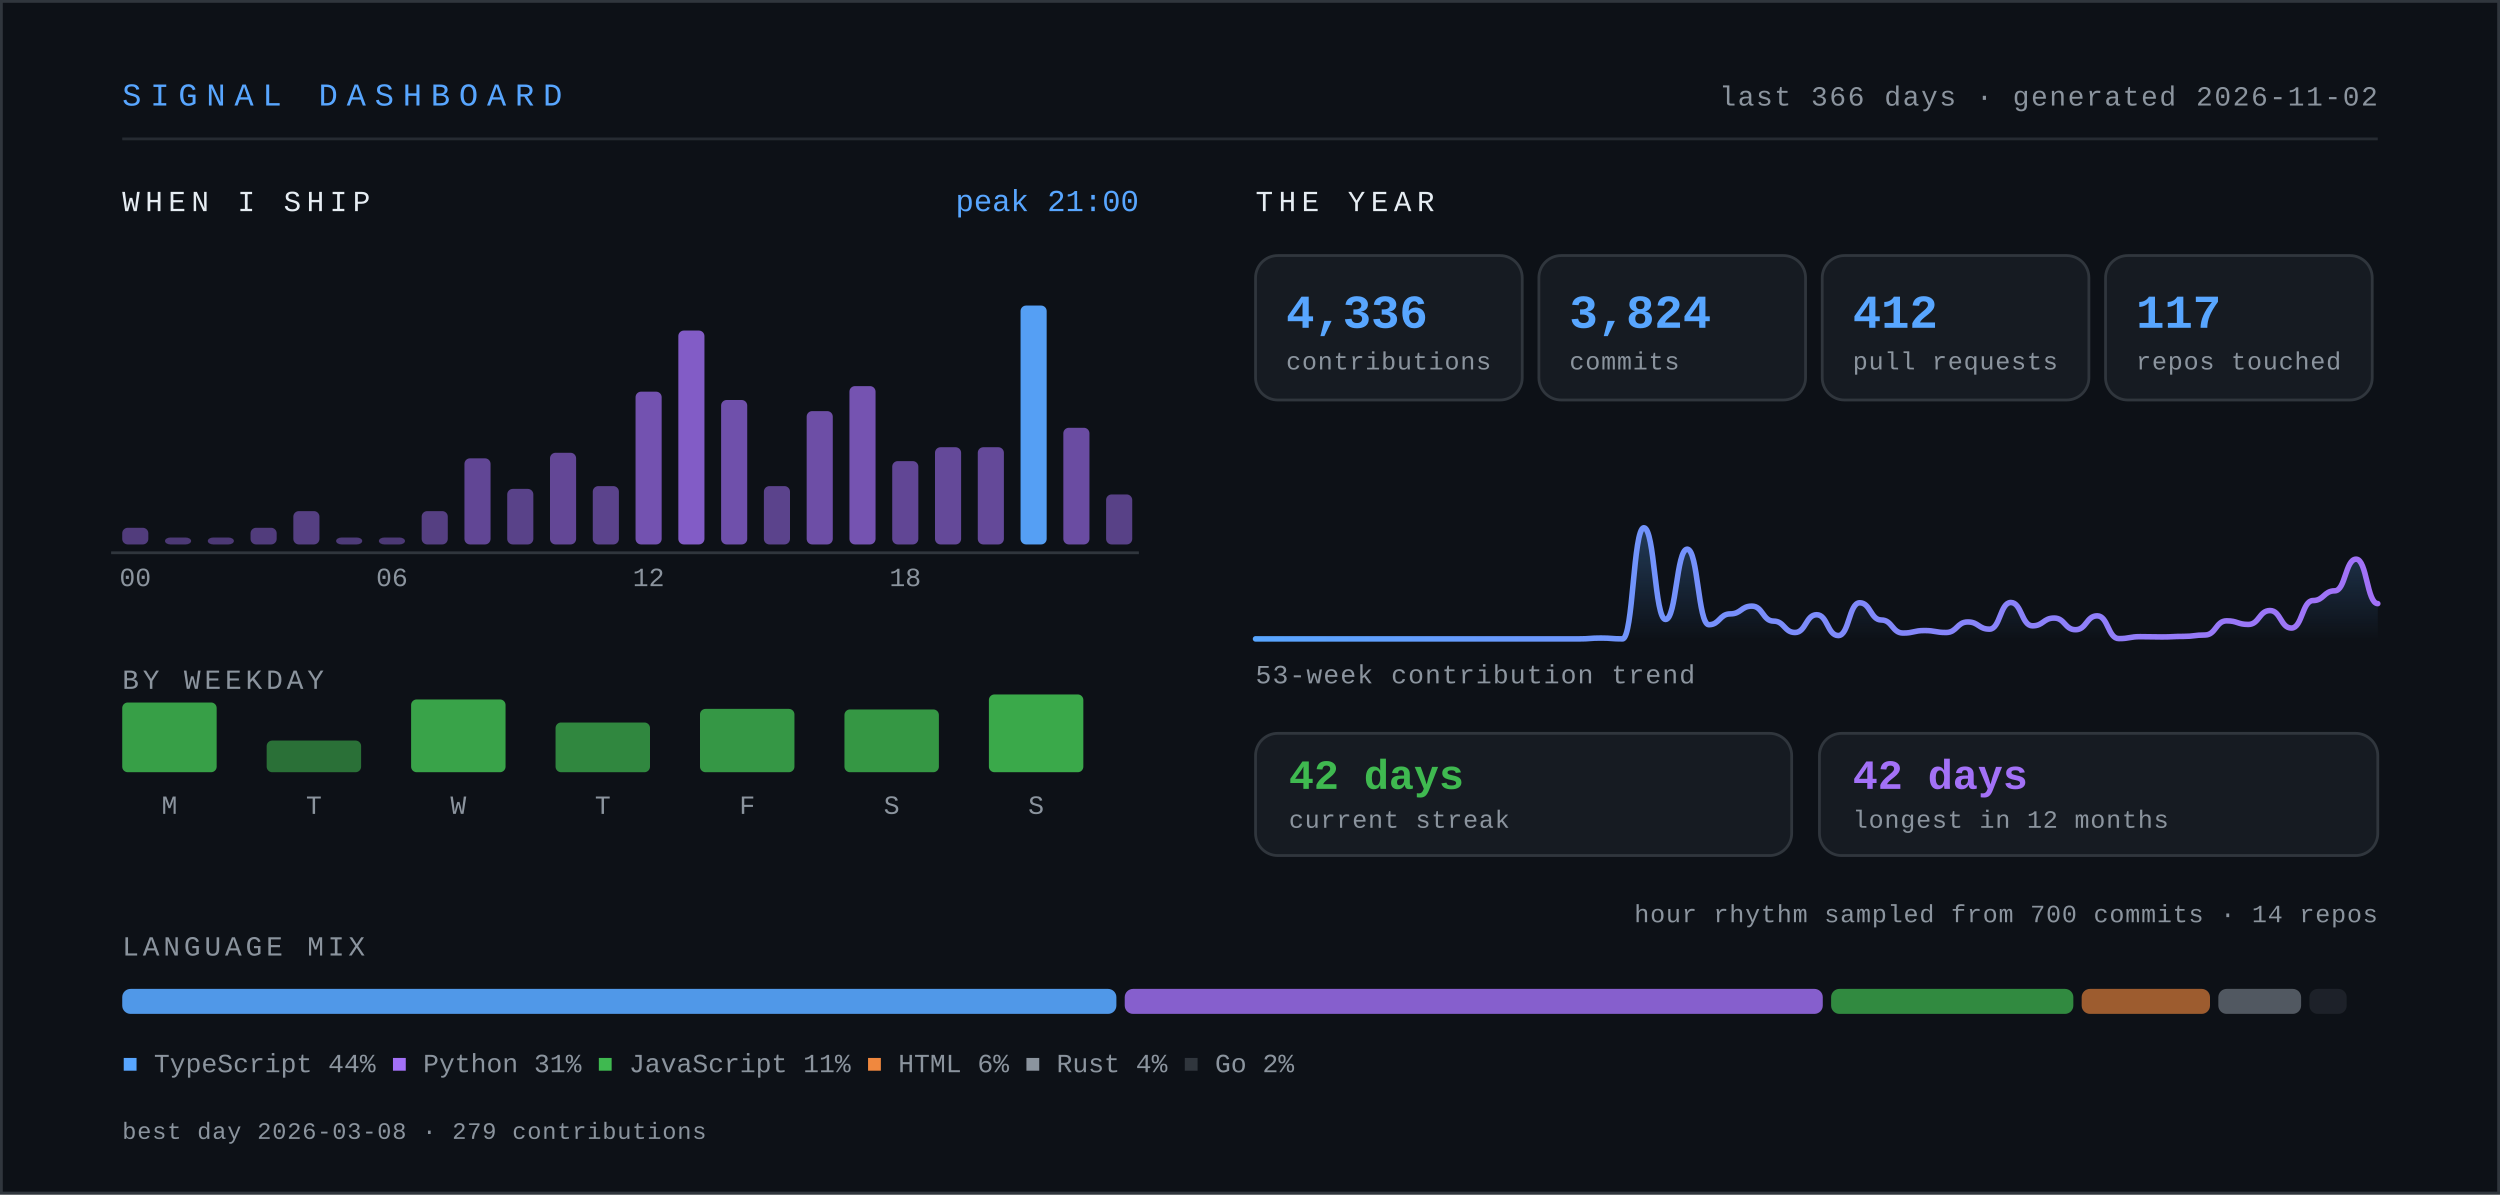
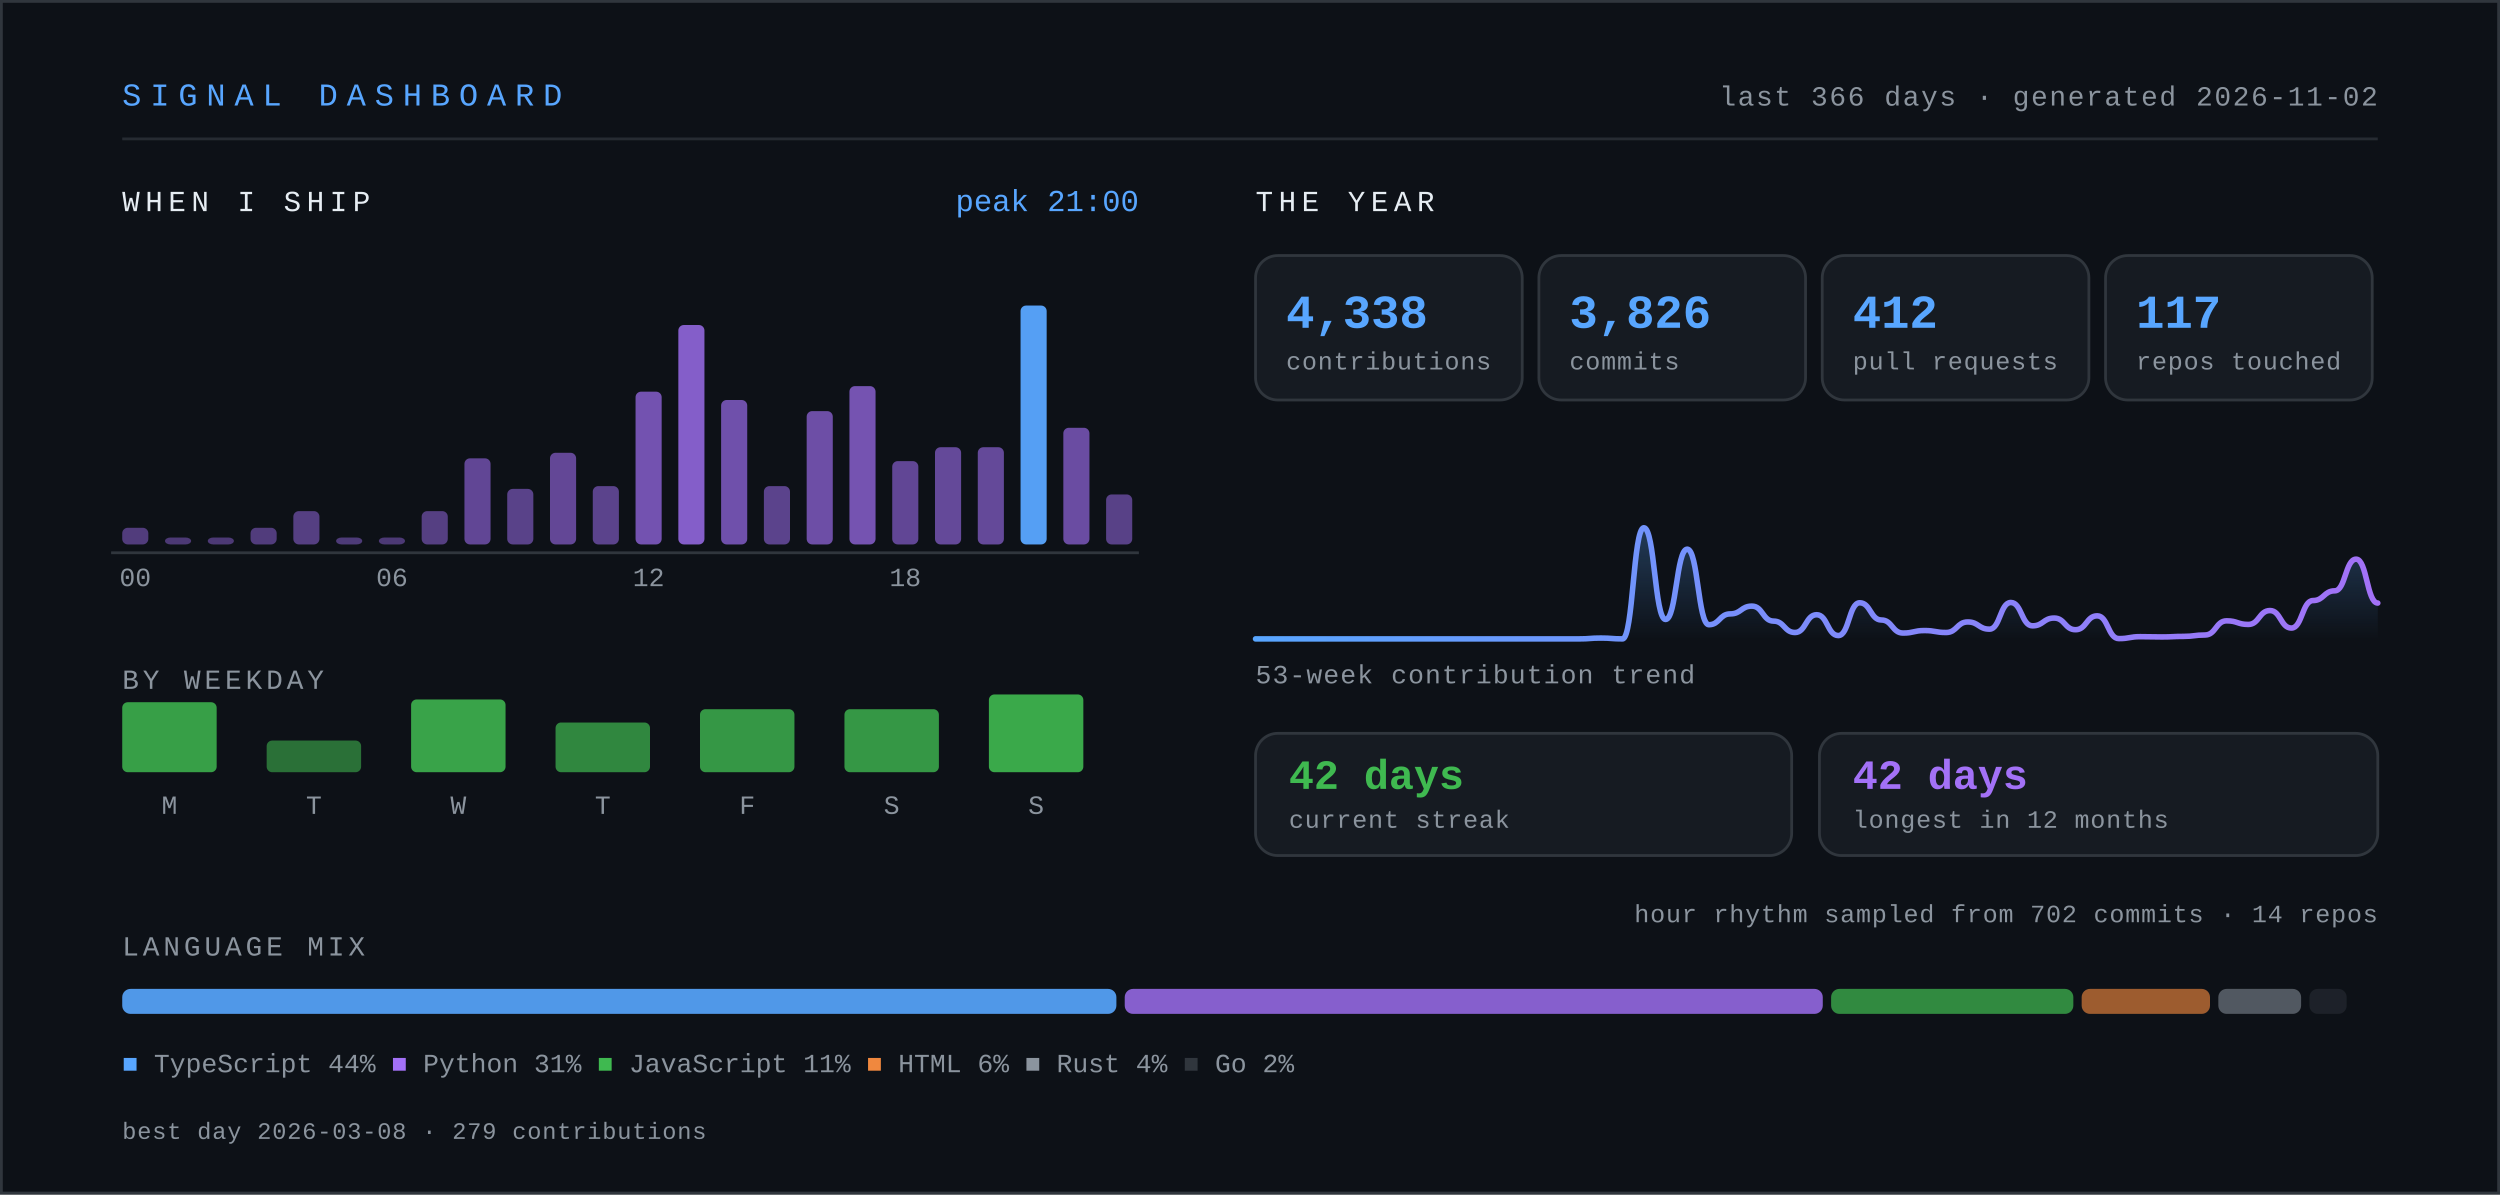
- <svg xmlns="http://www.w3.org/2000/svg" width="900" height="430" viewBox="0 0 900 430" role="img" aria-label="Signal dashboard for knarayanareddy: 4,336 contributions, 3,824 commits, 412 pull requests, 42-day current streak.">
+ <svg xmlns="http://www.w3.org/2000/svg" width="900" height="430" viewBox="0 0 900 430" role="img" aria-label="Signal dashboard for knarayanareddy: 4,338 contributions, 3,826 commits, 412 pull requests, 42-day current streak.">
  <defs>
    <linearGradient id="line" x1="0" y1="0" x2="1" y2="0">
      <stop offset="0%" stop-color="#58a6ff" />
      <stop offset="100%" stop-color="#a371f7" />
    </linearGradient>
    <linearGradient id="area" x1="0" y1="0" x2="0" y2="1">
      <stop offset="0%" stop-color="#58a6ff" stop-opacity="0.28" />
      <stop offset="100%" stop-color="#58a6ff" stop-opacity="0" />
    </linearGradient>
    <style>
      .mono { font-family: ui-monospace, SFMono-Regular, "SF Mono", Menlo, Consolas, "Liberation Mono", monospace; }
      .sans { font-family: -apple-system, BlinkMacSystemFont, "Segoe UI", Inter, Helvetica, Arial, sans-serif; }
      /* base state is the finished state, so static renderers show everything */
      .bar { transform-box: fill-box; transform-origin: center bottom; animation: rise .9s cubic-bezier(.22,1,.36,1) both; }
      .fade { animation: fade .9s ease-out both; }
      .draw { stroke-dasharray: 4000; stroke-dashoffset: 0; animation: draw 2.2s ease-out both; }
      @keyframes rise { from { transform: scaleY(0); } to { transform: scaleY(1); } }
      @keyframes fade { from { opacity: 0; } to { opacity: 1; } }
      @keyframes draw { from { stroke-dashoffset: 4000; } to { stroke-dashoffset: 0; } }
      .static { display: none; }
      .hcol { transform-box: fill-box; transform-origin: center bottom; transition: transform .18s cubic-bezier(.22,1,.36,1); }
      .hcol:hover, .hcol:focus-within { transform: scaleY(1.06) translateY(-2px); }
      .hit { cursor: pointer; outline: none; }
      .hit:focus { stroke: #58a6ff; stroke-width: 1.5; rx: 3; }
      @media (prefers-reduced-motion: reduce) {
        .bar, .fade, .draw { animation: none; }
        .draw { stroke-dashoffset: 0; }
        .hcol { transition: none; }
        .hcol:hover, .hcol:focus-within { transform: none; }
      }
    </style>
  </defs>
  <rect x="0" y="0" width="900" height="430" fill="#0d1117" />
  <rect x="0.5" y="0.5" width="899" height="429" fill="none" stroke="#30363d" stroke-width="1" />
  <text class="mono" x="44" y="38" font-size="11.5" letter-spacing="3.2" fill="#58a6ff">SIGNAL DASHBOARD</text>
  <text class="mono" x="856" y="38" font-size="10" letter-spacing="0.6" fill="#8b949e" text-anchor="end">last 366 days · generated 2026-11-02</text>
  <line x1="44" y1="50" x2="856" y2="50" stroke="#30363d" stroke-width="1" opacity="0.7" />
  <text class="mono" x="44" y="76" font-size="10.5" letter-spacing="2" fill="#e6edf3">WHEN I SHIP</text>
  <g class="hcol">
    <rect class="bar" style="animation-delay:0.00s" x="44.0" y="190.0" width="9.4" height="6.0" rx="2" fill="#a371f7" opacity="0.45" />
    <rect class="hit" x="41.0" y="104" width="15.4" height="110" fill="transparent" tabindex="0" role="img" aria-label="00:00, 6 commits" />
  </g>
  <g class="hcol">
    <rect class="bar" style="animation-delay:0.03s" x="59.4" y="193.5" width="9.4" height="2.5" rx="2" fill="#a371f7" opacity="0.42" />
    <rect class="hit" x="56.4" y="104" width="15.4" height="110" fill="transparent" tabindex="0" role="img" aria-label="01:00, 0 commits" />
  </g>
  <g class="hcol">
    <rect class="bar" style="animation-delay:0.06s" x="74.8" y="193.5" width="9.4" height="2.5" rx="2" fill="#a371f7" opacity="0.42" />
    <rect class="hit" x="71.8" y="104" width="15.4" height="110" fill="transparent" tabindex="0" role="img" aria-label="02:00, 0 commits" />
  </g>
  <g class="hcol">
    <rect class="bar" style="animation-delay:0.08s" x="90.2" y="190.0" width="9.4" height="6.0" rx="2" fill="#a371f7" opacity="0.45" />
    <rect class="hit" x="87.2" y="104" width="15.4" height="110" fill="transparent" tabindex="0" role="img" aria-label="03:00, 6 commits" />
  </g>
  <g class="hcol">
    <rect class="bar" style="animation-delay:0.11s" x="105.6" y="184.0" width="9.4" height="12.0" rx="2" fill="#a371f7" opacity="0.48" />
    <rect class="hit" x="102.6" y="104" width="15.4" height="110" fill="transparent" tabindex="0" role="img" aria-label="04:00, 12 commits" />
  </g>
  <g class="hcol">
    <rect class="bar" style="animation-delay:0.14s" x="121.0" y="193.5" width="9.4" height="2.5" rx="2" fill="#a371f7" opacity="0.43" />
    <rect class="hit" x="118.0" y="104" width="15.4" height="110" fill="transparent" tabindex="0" role="img" aria-label="05:00, 2 commits" />
  </g>
  <g class="hcol">
    <rect class="bar" style="animation-delay:0.17s" x="136.4" y="193.5" width="9.4" height="2.5" rx="2" fill="#a371f7" opacity="0.42" />
    <rect class="hit" x="133.4" y="104" width="15.4" height="110" fill="transparent" tabindex="0" role="img" aria-label="06:00, 1 commits" />
  </g>
  <g class="hcol">
    <rect class="bar" style="animation-delay:0.20s" x="151.8" y="184.0" width="9.4" height="12.0" rx="2" fill="#a371f7" opacity="0.48" />
    <rect class="hit" x="148.8" y="104" width="15.4" height="110" fill="transparent" tabindex="0" role="img" aria-label="07:00, 12 commits" />
  </g>
  <g class="hcol">
    <rect class="bar" style="animation-delay:0.22s" x="167.2" y="165.0" width="9.4" height="31.0" rx="2" fill="#a371f7" opacity="0.56" />
    <rect class="hit" x="164.2" y="104" width="15.4" height="110" fill="transparent" tabindex="0" role="img" aria-label="08:00, 31 commits" />
  </g>
  <g class="hcol">
    <rect class="bar" style="animation-delay:0.25s" x="182.6" y="176.0" width="9.4" height="20.0" rx="2" fill="#a371f7" opacity="0.51" />
    <rect class="hit" x="179.6" y="104" width="15.4" height="110" fill="transparent" tabindex="0" role="img" aria-label="09:00, 20 commits" />
  </g>
  <g class="hcol">
    <rect class="bar" style="animation-delay:0.28s" x="198.0" y="163.0" width="9.4" height="33.0" rx="2" fill="#a371f7" opacity="0.57" />
    <rect class="hit" x="195.0" y="104" width="15.4" height="110" fill="transparent" tabindex="0" role="img" aria-label="10:00, 33 commits" />
  </g>
  <g class="hcol">
    <rect class="bar" style="animation-delay:0.31s" x="213.4" y="175.0" width="9.4" height="21.0" rx="2" fill="#a371f7" opacity="0.52" />
    <rect class="hit" x="210.4" y="104" width="15.4" height="110" fill="transparent" tabindex="0" role="img" aria-label="11:00, 21 commits" />
  </g>
  <g class="hcol">
    <rect class="bar" style="animation-delay:0.34s" x="228.8" y="141.0" width="9.4" height="55.0" rx="2" fill="#a371f7" opacity="0.68" />
    <rect class="hit" x="225.8" y="104" width="15.4" height="110" fill="transparent" tabindex="0" role="img" aria-label="12:00, 55 commits" />
  </g>
  <g class="hcol">
-     <rect class="bar" style="animation-delay:0.36s" x="244.2" y="119.0" width="9.4" height="77.0" rx="2" fill="#a371f7" opacity="0.78" />
-     <rect class="hit" x="241.2" y="104" width="15.4" height="110" fill="transparent" tabindex="0" role="img" aria-label="13:00, 77 commits" />
+     <rect class="bar" style="animation-delay:0.36s" x="244.2" y="117.0" width="9.4" height="79.0" rx="2" fill="#a371f7" opacity="0.79" />
+     <rect class="hit" x="241.2" y="104" width="15.4" height="110" fill="transparent" tabindex="0" role="img" aria-label="13:00, 79 commits" />
  </g>
  <g class="hcol">
    <rect class="bar" style="animation-delay:0.39s" x="259.6" y="144.0" width="9.4" height="52.0" rx="2" fill="#a371f7" opacity="0.66" />
    <rect class="hit" x="256.6" y="104" width="15.4" height="110" fill="transparent" tabindex="0" role="img" aria-label="14:00, 52 commits" />
  </g>
  <g class="hcol">
    <rect class="bar" style="animation-delay:0.42s" x="275.0" y="175.0" width="9.4" height="21.0" rx="2" fill="#a371f7" opacity="0.52" />
    <rect class="hit" x="272.0" y="104" width="15.4" height="110" fill="transparent" tabindex="0" role="img" aria-label="15:00, 21 commits" />
  </g>
  <g class="hcol">
    <rect class="bar" style="animation-delay:0.45s" x="290.4" y="148.0" width="9.4" height="48.0" rx="2" fill="#a371f7" opacity="0.64" />
    <rect class="hit" x="287.4" y="104" width="15.4" height="110" fill="transparent" tabindex="0" role="img" aria-label="16:00, 48 commits" />
  </g>
  <g class="hcol">
    <rect class="bar" style="animation-delay:0.48s" x="305.8" y="139.0" width="9.4" height="57.0" rx="2" fill="#a371f7" opacity="0.69" />
    <rect class="hit" x="302.8" y="104" width="15.4" height="110" fill="transparent" tabindex="0" role="img" aria-label="17:00, 57 commits" />
  </g>
  <g class="hcol">
    <rect class="bar" style="animation-delay:0.50s" x="321.2" y="166.0" width="9.4" height="30.0" rx="2" fill="#a371f7" opacity="0.56" />
    <rect class="hit" x="318.2" y="104" width="15.4" height="110" fill="transparent" tabindex="0" role="img" aria-label="18:00, 30 commits" />
  </g>
  <g class="hcol">
    <rect class="bar" style="animation-delay:0.53s" x="336.6" y="161.0" width="9.4" height="35.0" rx="2" fill="#a371f7" opacity="0.58" />
    <rect class="hit" x="333.6" y="104" width="15.4" height="110" fill="transparent" tabindex="0" role="img" aria-label="19:00, 35 commits" />
  </g>
  <g class="hcol">
    <rect class="bar" style="animation-delay:0.56s" x="352.0" y="161.0" width="9.4" height="35.0" rx="2" fill="#a371f7" opacity="0.58" />
    <rect class="hit" x="349.0" y="104" width="15.4" height="110" fill="transparent" tabindex="0" role="img" aria-label="20:00, 35 commits" />
  </g>
  <g class="hcol">
    <rect class="bar" style="animation-delay:0.59s" x="367.4" y="110.0" width="9.4" height="86.0" rx="2" fill="#58a6ff" opacity="0.95" />
    <rect class="hit" x="364.4" y="104" width="15.4" height="110" fill="transparent" tabindex="0" role="img" aria-label="21:00, 86 commits" />
  </g>
  <g class="hcol">
    <rect class="bar" style="animation-delay:0.62s" x="382.8" y="154.0" width="9.4" height="42.0" rx="2" fill="#a371f7" opacity="0.62" />
    <rect class="hit" x="379.8" y="104" width="15.4" height="110" fill="transparent" tabindex="0" role="img" aria-label="22:00, 42 commits" />
  </g>
  <g class="hcol">
    <rect class="bar" style="animation-delay:0.64s" x="398.2" y="178.0" width="9.4" height="18.0" rx="2" fill="#a371f7" opacity="0.50" />
    <rect class="hit" x="395.2" y="104" width="15.4" height="110" fill="transparent" tabindex="0" role="img" aria-label="23:00, 18 commits" />
  </g>
  <text class="mono" x="48.7" y="211" font-size="9.5" fill="#8b949e" text-anchor="middle">00</text>
  <text class="mono" x="141.1" y="211" font-size="9.5" fill="#8b949e" text-anchor="middle">06</text>
  <text class="mono" x="233.5" y="211" font-size="9.5" fill="#8b949e" text-anchor="middle">12</text>
  <text class="mono" x="325.9" y="211" font-size="9.5" fill="#8b949e" text-anchor="middle">18</text>
  <line x1="40" y1="199" x2="410" y2="199" stroke="#30363d" stroke-width="1" />
  <text class="mono" x="410" y="76" font-size="11" fill="#58a6ff" text-anchor="end">peak 21:00</text>
  <text class="mono" x="44" y="248" font-size="10" letter-spacing="1.4" fill="#8b949e">BY WEEKDAY</text>
  <g class="hcol">
-     <rect class="bar" style="animation-delay:0.50s" x="44" y="252.9" width="34" height="25.1" rx="2" fill="#3fb950" opacity="0.84" />
-     <rect class="hit" x="35" y="238" width="52" height="62" fill="transparent" tabindex="0" role="img" aria-label="Monday, 706 contributions" />
+     <rect class="bar" style="animation-delay:0.50s" x="44" y="252.8" width="34" height="25.2" rx="2" fill="#3fb950" opacity="0.84" />
+     <rect class="hit" x="35" y="238" width="52" height="62" fill="transparent" tabindex="0" role="img" aria-label="Monday, 708 contributions" />
  </g>
  <text class="mono" x="61" y="293" font-size="9.5" fill="#8b949e" text-anchor="middle">M</text>
  <g class="hcol">
    <rect class="bar" style="animation-delay:0.55s" x="96" y="266.6" width="34" height="11.4" rx="2" fill="#3fb950" opacity="0.57" />
    <rect class="hit" x="87" y="238" width="52" height="62" fill="transparent" tabindex="0" role="img" aria-label="Tuesday, 321 contributions" />
  </g>
  <text class="mono" x="113" y="293" font-size="9.5" fill="#8b949e" text-anchor="middle">T</text>
  <g class="hcol">
    <rect class="bar" style="animation-delay:0.60s" x="148" y="251.8" width="34" height="26.2" rx="2" fill="#3fb950" opacity="0.87" />
    <rect class="hit" x="139" y="238" width="52" height="62" fill="transparent" tabindex="0" role="img" aria-label="Wednesday, 738 contributions" />
  </g>
  <text class="mono" x="165" y="293" font-size="9.5" fill="#8b949e" text-anchor="middle">W</text>
  <g class="hcol">
    <rect class="bar" style="animation-delay:0.65s" x="200" y="260.1" width="34" height="17.9" rx="2" fill="#3fb950" opacity="0.70" />
    <rect class="hit" x="191" y="238" width="52" height="62" fill="transparent" tabindex="0" role="img" aria-label="Thursday, 505 contributions" />
  </g>
  <text class="mono" x="217" y="293" font-size="9.5" fill="#8b949e" text-anchor="middle">T</text>
  <g class="hcol">
-     <rect class="bar" style="animation-delay:0.70s" x="252" y="255.2" width="34" height="22.8" rx="2" fill="#3fb950" opacity="0.80" />
-     <rect class="hit" x="243" y="238" width="52" height="62" fill="transparent" tabindex="0" role="img" aria-label="Friday, 641 contributions" />
+     <rect class="bar" style="animation-delay:0.70s" x="252" y="255.3" width="34" height="22.7" rx="2" fill="#3fb950" opacity="0.80" />
+     <rect class="hit" x="243" y="238" width="52" height="62" fill="transparent" tabindex="0" role="img" aria-label="Friday, 640 contributions" />
  </g>
  <text class="mono" x="269" y="293" font-size="9.5" fill="#8b949e" text-anchor="middle">F</text>
  <g class="hcol">
-     <rect class="bar" style="animation-delay:0.75s" x="304" y="255.4" width="34" height="22.6" rx="2" fill="#3fb950" opacity="0.79" />
-     <rect class="hit" x="295" y="238" width="52" height="62" fill="transparent" tabindex="0" role="img" aria-label="Saturday, 637 contributions" />
+     <rect class="bar" style="animation-delay:0.75s" x="304" y="255.3" width="34" height="22.7" rx="2" fill="#3fb950" opacity="0.80" />
+     <rect class="hit" x="295" y="238" width="52" height="62" fill="transparent" tabindex="0" role="img" aria-label="Saturday, 638 contributions" />
  </g>
  <text class="mono" x="321" y="293" font-size="9.5" fill="#8b949e" text-anchor="middle">S</text>
  <g class="hcol">
    <rect class="bar" style="animation-delay:0.80s" x="356" y="250.0" width="34" height="28.0" rx="2" fill="#3fb950" opacity="0.90" />
    <rect class="hit" x="347" y="238" width="52" height="62" fill="transparent" tabindex="0" role="img" aria-label="Sunday, 788 contributions" />
  </g>
  <text class="mono" x="373" y="293" font-size="9.5" fill="#8b949e" text-anchor="middle">S</text>
  <text class="mono" x="452" y="76" font-size="10.5" letter-spacing="2" fill="#e6edf3">THE YEAR</text>
  <g class="bar" style="animation-delay:0.80s">
    <rect x="452" y="92" width="96" height="52" rx="8" fill="#161b22" stroke="#30363d" stroke-width="1" />
-     <text class="mono" x="463" y="118" font-size="17" font-weight="700" fill="#58a6ff">4,336</text>
+     <text class="mono" x="463" y="118" font-size="17" font-weight="700" fill="#58a6ff">4,338</text>
    <text class="mono" x="463" y="133" font-size="9" letter-spacing="0.3" fill="#8b949e">contributions</text>
  </g>
  <g class="bar" style="animation-delay:0.89s">
    <rect x="554" y="92" width="96" height="52" rx="8" fill="#161b22" stroke="#30363d" stroke-width="1" />
-     <text class="mono" x="565" y="118" font-size="17" font-weight="700" fill="#58a6ff">3,824</text>
+     <text class="mono" x="565" y="118" font-size="17" font-weight="700" fill="#58a6ff">3,826</text>
    <text class="mono" x="565" y="133" font-size="9" letter-spacing="0.3" fill="#8b949e">commits</text>
  </g>
  <g class="bar" style="animation-delay:0.98s">
    <rect x="656" y="92" width="96" height="52" rx="8" fill="#161b22" stroke="#30363d" stroke-width="1" />
    <text class="mono" x="667" y="118" font-size="17" font-weight="700" fill="#58a6ff">412</text>
    <text class="mono" x="667" y="133" font-size="9" letter-spacing="0.3" fill="#8b949e">pull requests</text>
  </g>
  <g class="bar" style="animation-delay:1.07s">
    <rect x="758" y="92" width="96" height="52" rx="8" fill="#161b22" stroke="#30363d" stroke-width="1" />
    <text class="mono" x="769" y="118" font-size="17" font-weight="700" fill="#58a6ff">117</text>
    <text class="mono" x="769" y="133" font-size="9" letter-spacing="0.3" fill="#8b949e">repos touched</text>
  </g>
  <g class="fade" style="animation-delay:1s">
-     <path d="M452.0,230.0 C455.9,230.0 455.9,230.0 459.8,230.0 C463.65,230.0 463.65,230.0 467.5,230.0 C471.4,230.0 471.4,230.0 475.3,230.0 C479.2,230.0 479.2,230.0 483.1,230.0 C486.95,230.0 486.95,230.0 490.8,230.0 C494.7,230.0 494.7,230.0 498.6,230.0 C502.5,230.0 502.5,230.0 506.4,230.0 C510.3,230.0 510.3,230.0 514.2,230.0 C518.05,230.0 518.05,230.0 521.9,230.0 C525.8,230.0 525.8,230.0 529.7,230.0 C533.6,230.0 533.6,230.0 537.5,230.0 C541.35,230.0 541.35,230.0 545.2,230.0 C549.1,230.0 549.1,230.0 553.0,230.0 C556.9,230.0 556.9,230.0 560.8,230.0 C564.65,230.0 564.65,230.0 568.5,230.0 C572.4,230.0 572.4,229.7 576.3,229.7 C580.2,229.7 580.2,230.0 584.1,230.0 C587.95,230.0 587.95,190.0 591.8,190.0 C595.7,190.0 595.7,223.0 599.6,223.0 C603.5,223.0 603.5,197.7 607.4,197.7 C611.3,197.7 611.3,224.9 615.2,224.9 C619.05,224.9 619.05,221.0 622.9,221.0 C626.8,221.0 626.8,218.2 630.7,218.2 C634.6,218.2 634.6,223.6 638.5,223.6 C642.35,223.6 642.35,227.7 646.2,227.7 C650.1,227.7 650.1,221.3 654.0,221.3 C657.9,221.3 657.9,228.8 661.8,228.8 C665.65,228.8 665.65,217.0 669.5,217.0 C673.4,217.0 673.4,223.2 677.3,223.2 C681.2,223.2 681.2,227.9 685.1,227.9 C688.95,227.9 688.95,227.0 692.8,227.0 C696.7,227.0 696.7,227.7 700.6,227.7 C704.5,227.7 704.5,223.9 708.4,223.9 C712.3,223.9 712.3,226.5 716.2,226.5 C720.05,226.5 720.05,216.9 723.9,216.9 C727.8,216.9 727.8,225.3 731.7,225.3 C735.6,225.3 735.6,222.5 739.5,222.5 C743.35,222.5 743.35,226.7 747.2,226.7 C751.1,226.7 751.1,221.7 755.0,221.7 C758.9,221.7 758.9,229.9 762.8,229.9 C766.65,229.9 766.65,229.2 770.5,229.2 C774.4,229.2 774.4,229.3 778.3,229.3 C782.2,229.3 782.2,229.1 786.1,229.1 C789.95,229.1 789.95,228.6 793.8,228.6 C797.7,228.6 797.7,223.5 801.6,223.5 C805.5,223.5 805.5,224.8 809.4,224.8 C813.3,224.8 813.3,219.8 817.2,219.8 C821.05,219.8 821.05,226.1 824.9,226.1 C828.8,226.1 828.8,216.2 832.7,216.2 C836.6,216.2 836.6,212.7 840.5,212.7 C844.35,212.7 844.35,201.3 848.2,201.3 C852.1,201.3 852.1,217.3 856.0,217.3 L856,230 L452,230 Z" fill="url(#area)" />
-     <path class="draw" d="M452.0,230.0 C455.9,230.0 455.9,230.0 459.8,230.0 C463.65,230.0 463.65,230.0 467.5,230.0 C471.4,230.0 471.4,230.0 475.3,230.0 C479.2,230.0 479.2,230.0 483.1,230.0 C486.95,230.0 486.95,230.0 490.8,230.0 C494.7,230.0 494.7,230.0 498.6,230.0 C502.5,230.0 502.5,230.0 506.4,230.0 C510.3,230.0 510.3,230.0 514.2,230.0 C518.05,230.0 518.05,230.0 521.9,230.0 C525.8,230.0 525.8,230.0 529.7,230.0 C533.6,230.0 533.6,230.0 537.5,230.0 C541.35,230.0 541.35,230.0 545.2,230.0 C549.1,230.0 549.1,230.0 553.0,230.0 C556.9,230.0 556.9,230.0 560.8,230.0 C564.65,230.0 564.65,230.0 568.5,230.0 C572.4,230.0 572.4,229.7 576.3,229.7 C580.2,229.7 580.2,230.0 584.1,230.0 C587.95,230.0 587.95,190.0 591.8,190.0 C595.7,190.0 595.7,223.0 599.6,223.0 C603.5,223.0 603.5,197.7 607.4,197.7 C611.3,197.7 611.3,224.9 615.2,224.9 C619.05,224.9 619.05,221.0 622.9,221.0 C626.8,221.0 626.8,218.2 630.7,218.2 C634.6,218.2 634.6,223.6 638.5,223.6 C642.35,223.6 642.35,227.7 646.2,227.7 C650.1,227.7 650.1,221.3 654.0,221.3 C657.9,221.3 657.9,228.8 661.8,228.8 C665.65,228.8 665.65,217.0 669.5,217.0 C673.4,217.0 673.4,223.2 677.3,223.2 C681.2,223.2 681.2,227.9 685.1,227.9 C688.95,227.9 688.95,227.0 692.8,227.0 C696.7,227.0 696.7,227.7 700.6,227.7 C704.5,227.7 704.5,223.9 708.4,223.9 C712.3,223.9 712.3,226.5 716.2,226.5 C720.05,226.5 720.05,216.9 723.9,216.9 C727.8,216.9 727.8,225.3 731.7,225.3 C735.6,225.3 735.6,222.5 739.5,222.5 C743.35,222.5 743.35,226.7 747.2,226.7 C751.1,226.7 751.1,221.7 755.0,221.7 C758.9,221.7 758.9,229.9 762.8,229.9 C766.65,229.9 766.65,229.2 770.5,229.2 C774.4,229.2 774.4,229.3 778.3,229.3 C782.2,229.3 782.2,229.1 786.1,229.1 C789.95,229.1 789.95,228.6 793.8,228.6 C797.7,228.6 797.7,223.5 801.6,223.5 C805.5,223.5 805.5,224.8 809.4,224.8 C813.3,224.8 813.3,219.8 817.2,219.8 C821.05,219.8 821.05,226.1 824.9,226.1 C828.8,226.1 828.8,216.2 832.7,216.2 C836.6,216.2 836.6,212.7 840.5,212.7 C844.35,212.7 844.35,201.3 848.2,201.3 C852.1,201.3 852.1,217.3 856.0,217.3" fill="none" stroke="url(#line)" stroke-width="2" stroke-linecap="round" />
+     <path d="M452.0,230.0 C455.9,230.0 455.9,230.0 459.8,230.0 C463.65,230.0 463.65,230.0 467.5,230.0 C471.4,230.0 471.4,230.0 475.3,230.0 C479.2,230.0 479.2,230.0 483.1,230.0 C486.95,230.0 486.95,230.0 490.8,230.0 C494.7,230.0 494.7,230.0 498.6,230.0 C502.5,230.0 502.5,230.0 506.4,230.0 C510.3,230.0 510.3,230.0 514.2,230.0 C518.05,230.0 518.05,230.0 521.9,230.0 C525.8,230.0 525.8,230.0 529.7,230.0 C533.6,230.0 533.6,230.0 537.5,230.0 C541.35,230.0 541.35,230.0 545.2,230.0 C549.1,230.0 549.1,230.0 553.0,230.0 C556.9,230.0 556.9,230.0 560.8,230.0 C564.65,230.0 564.65,230.0 568.5,230.0 C572.4,230.0 572.4,229.7 576.3,229.7 C580.2,229.7 580.2,230.0 584.1,230.0 C587.95,230.0 587.95,190.0 591.8,190.0 C595.7,190.0 595.7,223.0 599.6,223.0 C603.5,223.0 603.5,197.7 607.4,197.7 C611.3,197.7 611.3,224.9 615.2,224.9 C619.05,224.9 619.05,221.0 622.9,221.0 C626.8,221.0 626.8,218.2 630.7,218.2 C634.6,218.2 634.6,223.6 638.5,223.6 C642.35,223.6 642.35,227.7 646.2,227.7 C650.1,227.7 650.1,221.3 654.0,221.3 C657.9,221.3 657.9,228.8 661.8,228.8 C665.65,228.8 665.65,217.0 669.5,217.0 C673.4,217.0 673.4,223.2 677.3,223.2 C681.2,223.2 681.2,227.9 685.1,227.9 C688.95,227.9 688.95,227.0 692.8,227.0 C696.7,227.0 696.7,227.7 700.6,227.7 C704.5,227.7 704.5,223.9 708.4,223.9 C712.3,223.9 712.3,226.5 716.2,226.5 C720.05,226.5 720.05,216.9 723.9,216.9 C727.8,216.9 727.8,225.3 731.7,225.3 C735.6,225.3 735.6,222.5 739.5,222.5 C743.35,222.5 743.35,226.7 747.2,226.7 C751.1,226.7 751.1,221.7 755.0,221.7 C758.9,221.7 758.9,229.9 762.8,229.9 C766.65,229.9 766.65,229.2 770.5,229.2 C774.4,229.2 774.4,229.3 778.3,229.3 C782.2,229.3 782.2,229.1 786.1,229.1 C789.95,229.1 789.95,228.6 793.8,228.6 C797.7,228.6 797.7,223.5 801.6,223.5 C805.5,223.5 805.5,224.8 809.4,224.8 C813.3,224.8 813.3,219.8 817.2,219.8 C821.05,219.8 821.05,226.1 824.9,226.1 C828.8,226.1 828.8,216.2 832.7,216.2 C836.6,216.2 836.6,212.7 840.5,212.7 C844.35,212.7 844.35,201.3 848.2,201.3 C852.1,201.3 852.1,217.1 856.0,217.1 L856,230 L452,230 Z" fill="url(#area)" />
+     <path class="draw" d="M452.0,230.0 C455.9,230.0 455.9,230.0 459.8,230.0 C463.65,230.0 463.65,230.0 467.5,230.0 C471.4,230.0 471.4,230.0 475.3,230.0 C479.2,230.0 479.2,230.0 483.1,230.0 C486.95,230.0 486.95,230.0 490.8,230.0 C494.7,230.0 494.7,230.0 498.6,230.0 C502.5,230.0 502.5,230.0 506.4,230.0 C510.3,230.0 510.3,230.0 514.2,230.0 C518.05,230.0 518.05,230.0 521.9,230.0 C525.8,230.0 525.8,230.0 529.7,230.0 C533.6,230.0 533.6,230.0 537.5,230.0 C541.35,230.0 541.35,230.0 545.2,230.0 C549.1,230.0 549.1,230.0 553.0,230.0 C556.9,230.0 556.9,230.0 560.8,230.0 C564.65,230.0 564.65,230.0 568.5,230.0 C572.4,230.0 572.4,229.7 576.3,229.7 C580.2,229.7 580.2,230.0 584.1,230.0 C587.95,230.0 587.95,190.0 591.8,190.0 C595.7,190.0 595.7,223.0 599.6,223.0 C603.5,223.0 603.5,197.7 607.4,197.7 C611.3,197.7 611.3,224.9 615.2,224.9 C619.05,224.9 619.05,221.0 622.9,221.0 C626.8,221.0 626.8,218.2 630.7,218.2 C634.6,218.2 634.6,223.6 638.5,223.6 C642.35,223.6 642.35,227.7 646.2,227.7 C650.1,227.7 650.1,221.3 654.0,221.3 C657.9,221.3 657.9,228.8 661.8,228.8 C665.65,228.8 665.65,217.0 669.5,217.0 C673.4,217.0 673.4,223.2 677.3,223.2 C681.2,223.2 681.2,227.9 685.1,227.9 C688.95,227.9 688.95,227.0 692.8,227.0 C696.7,227.0 696.7,227.7 700.6,227.7 C704.5,227.7 704.5,223.9 708.4,223.9 C712.3,223.9 712.3,226.5 716.2,226.5 C720.05,226.5 720.05,216.9 723.9,216.9 C727.8,216.9 727.8,225.3 731.7,225.3 C735.6,225.3 735.6,222.5 739.5,222.5 C743.35,222.5 743.35,226.7 747.2,226.7 C751.1,226.7 751.1,221.7 755.0,221.7 C758.9,221.7 758.9,229.9 762.8,229.9 C766.65,229.9 766.65,229.2 770.5,229.2 C774.4,229.2 774.4,229.3 778.3,229.3 C782.2,229.3 782.2,229.1 786.1,229.1 C789.95,229.1 789.95,228.6 793.8,228.6 C797.7,228.6 797.7,223.5 801.6,223.5 C805.5,223.5 805.5,224.8 809.4,224.8 C813.3,224.8 813.3,219.8 817.2,219.8 C821.05,219.8 821.05,226.1 824.9,226.1 C828.8,226.1 828.8,216.2 832.7,216.2 C836.6,216.2 836.6,212.7 840.5,212.7 C844.35,212.7 844.35,201.3 848.2,201.3 C852.1,201.3 852.1,217.1 856.0,217.1" fill="none" stroke="url(#line)" stroke-width="2" stroke-linecap="round" />
  </g>
  <text class="mono" x="452" y="246" font-size="9.5" letter-spacing="0.4" fill="#8b949e">53-week contribution trend</text>
  <g class="fade" style="animation-delay:1.2s">
    <rect x="452" y="264" width="193" height="44" rx="8" fill="#161b22" stroke="#30363d" stroke-width="1" />
    <text class="mono" x="464" y="284" font-size="15" font-weight="700" fill="#3fb950">42 days</text>
    <text class="mono" x="464" y="298" font-size="9" letter-spacing="0.3" fill="#8b949e">current streak</text>
    <rect x="655" y="264" width="201" height="44" rx="8" fill="#161b22" stroke="#30363d" stroke-width="1" />
    <text class="mono" x="667" y="284" font-size="15" font-weight="700" fill="#a371f7">42 days</text>
    <text class="mono" x="667" y="298" font-size="9" letter-spacing="0.3" fill="#8b949e">longest in 12 months</text>
  </g>
-   <text class="mono" x="856" y="332" font-size="9" letter-spacing="0.3" fill="#8b949e" text-anchor="end">hour rhythm sampled from 700 commits · 14 repos</text>
+   <text class="mono" x="856" y="332" font-size="9" letter-spacing="0.3" fill="#8b949e" text-anchor="end">hour rhythm sampled from 702 commits · 14 repos</text>
  <text class="mono" x="44" y="344" font-size="10" letter-spacing="1.4" fill="#8b949e">LANGUAGE MIX</text>
  <g class="hcol">
    <rect class="bar" style="animation-delay:1.10s" x="44.0" y="356" width="357.9" height="9" rx="3" fill="#58a6ff" opacity="0.90" />
  </g>
  <g class="hcol">
    <rect class="bar" style="animation-delay:1.16s" x="404.9" y="356" width="251.3" height="9" rx="3" fill="#a371f7" opacity="0.81" />
  </g>
  <g class="hcol">
    <rect class="bar" style="animation-delay:1.22s" x="659.2" y="356" width="87.2" height="9" rx="3" fill="#3fb950" opacity="0.72" />
  </g>
  <g class="hcol">
    <rect class="bar" style="animation-delay:1.28s" x="749.4" y="356" width="46.2" height="9" rx="3" fill="#f0883e" opacity="0.63" />
  </g>
  <g class="hcol">
    <rect class="bar" style="animation-delay:1.34s" x="798.6" y="356" width="29.8" height="9" rx="3" fill="#8b949e" opacity="0.54" />
  </g>
  <g class="hcol">
    <rect class="bar" style="animation-delay:1.40s" x="831.4" y="356" width="13.4" height="9" rx="3" fill="#30363d" opacity="0.45" />
  </g>
  <text class="mono" x="44" y="386" font-size="9.5" fill="#8b949e">
    <tspan fill="#58a6ff">■</tspan> TypeScript 44%   <tspan fill="#a371f7">■</tspan> Python 31%   <tspan fill="#3fb950">■</tspan> JavaScript 11%   <tspan fill="#f0883e">■</tspan> HTML 6%   <tspan fill="#8b949e">■</tspan> Rust 4%   <tspan fill="#30363d">■</tspan> Go 2%</text>
  <text class="mono" x="44" y="410" font-size="8.5" letter-spacing="0.3" fill="#8b949e">best day 2026-03-08 · 279 contributions</text>
</svg>
